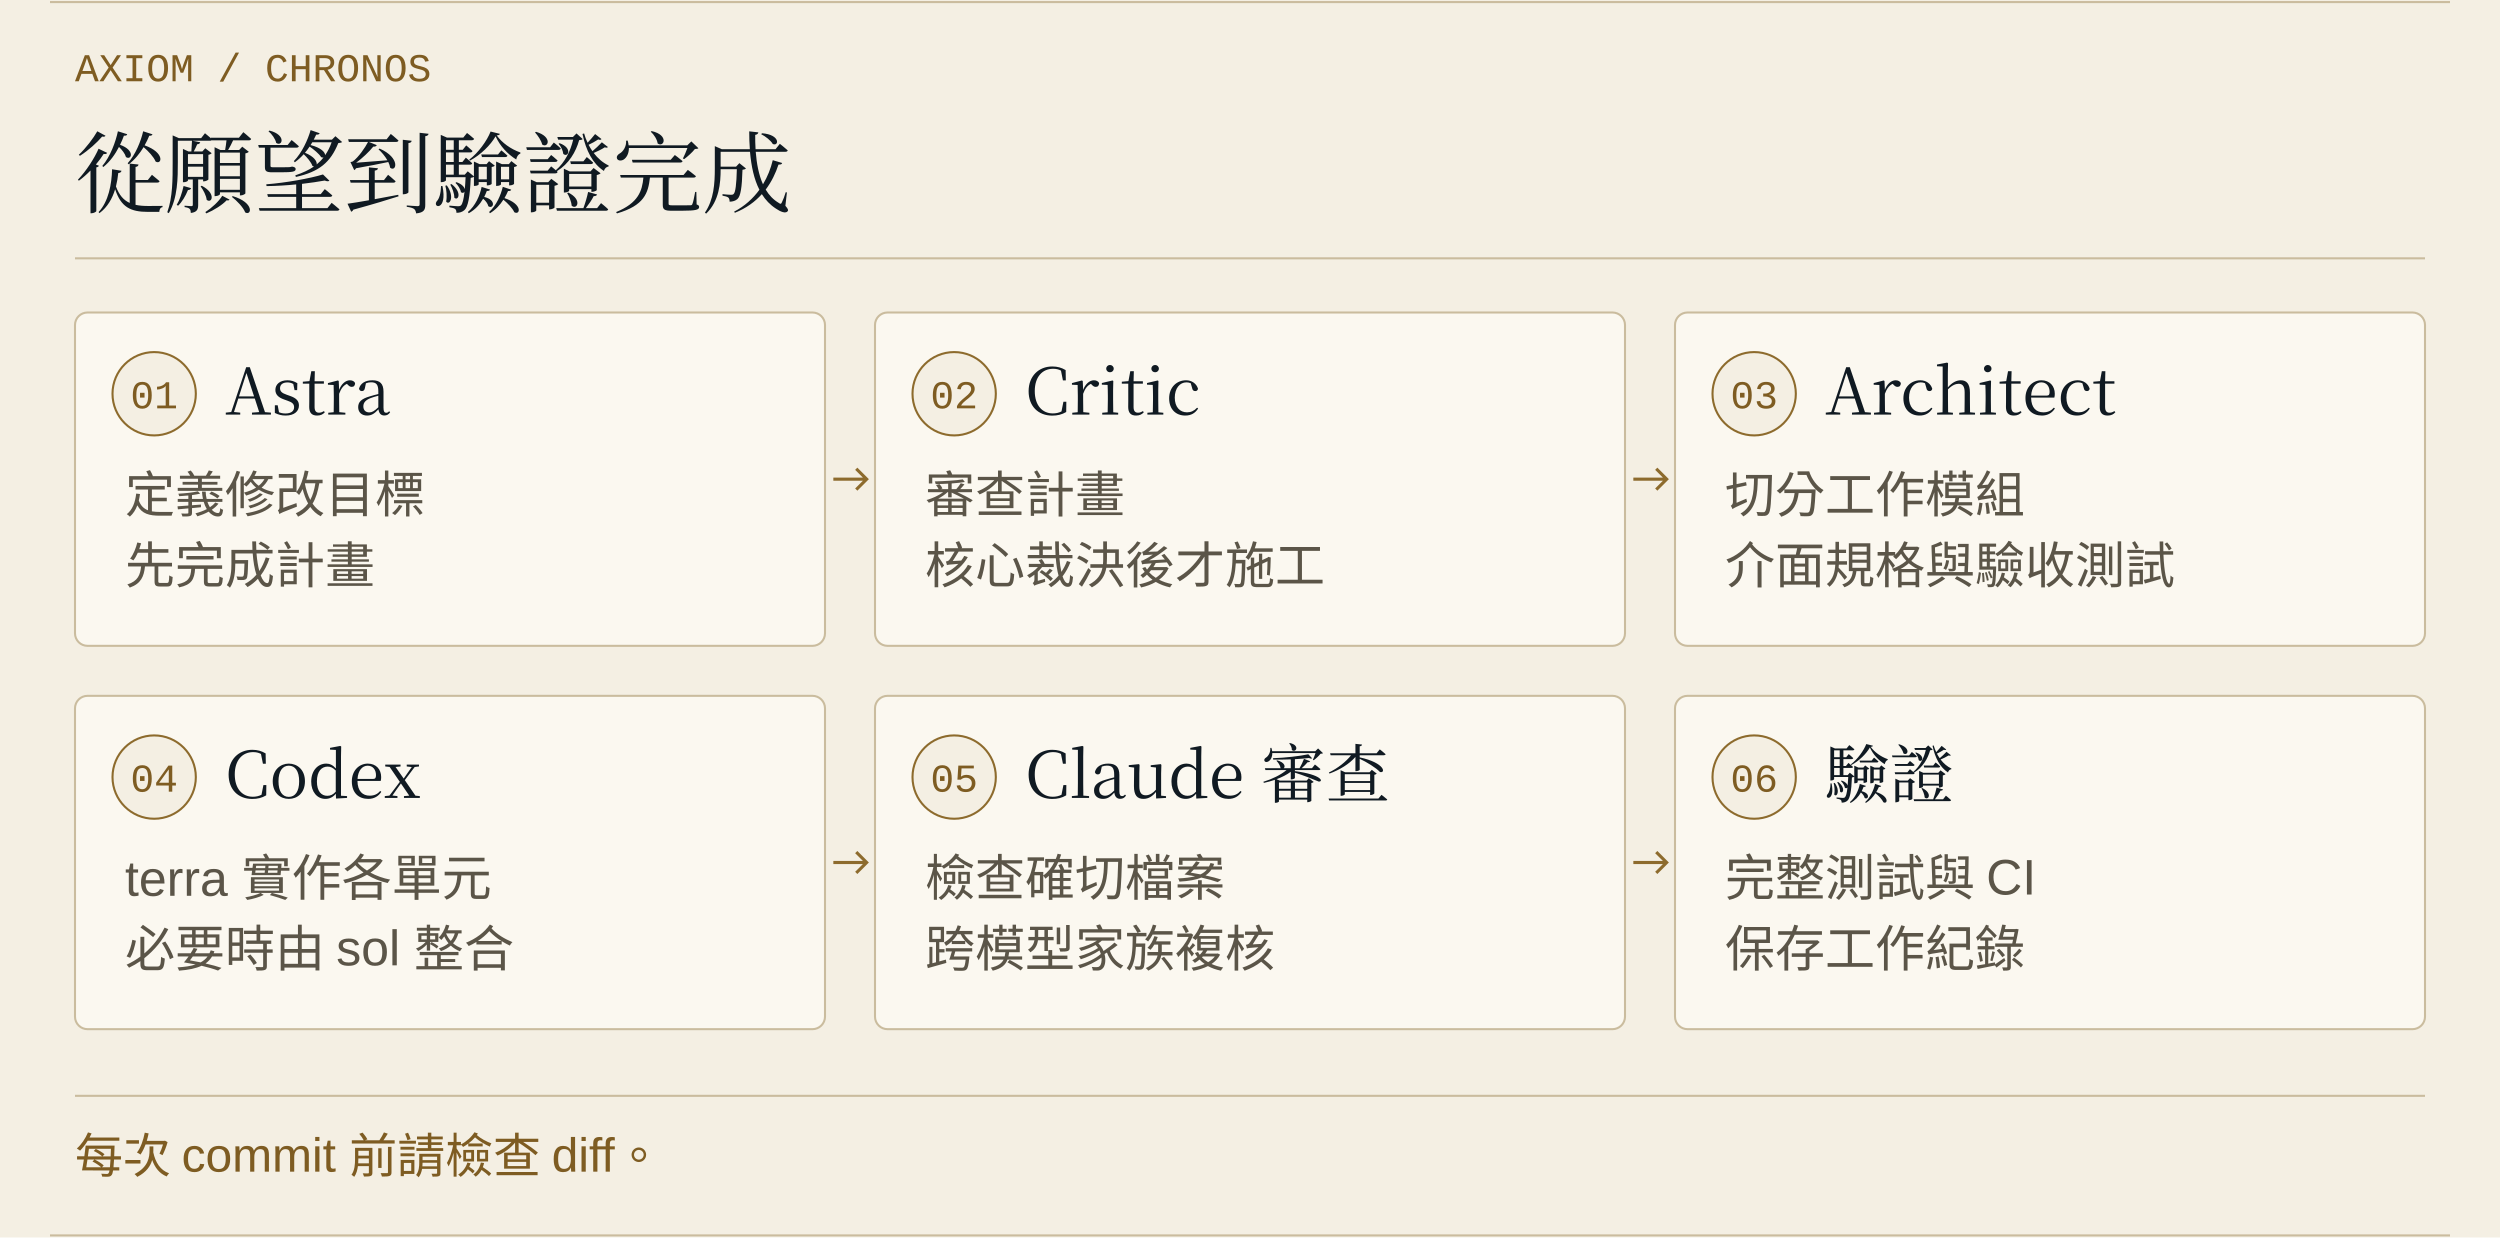
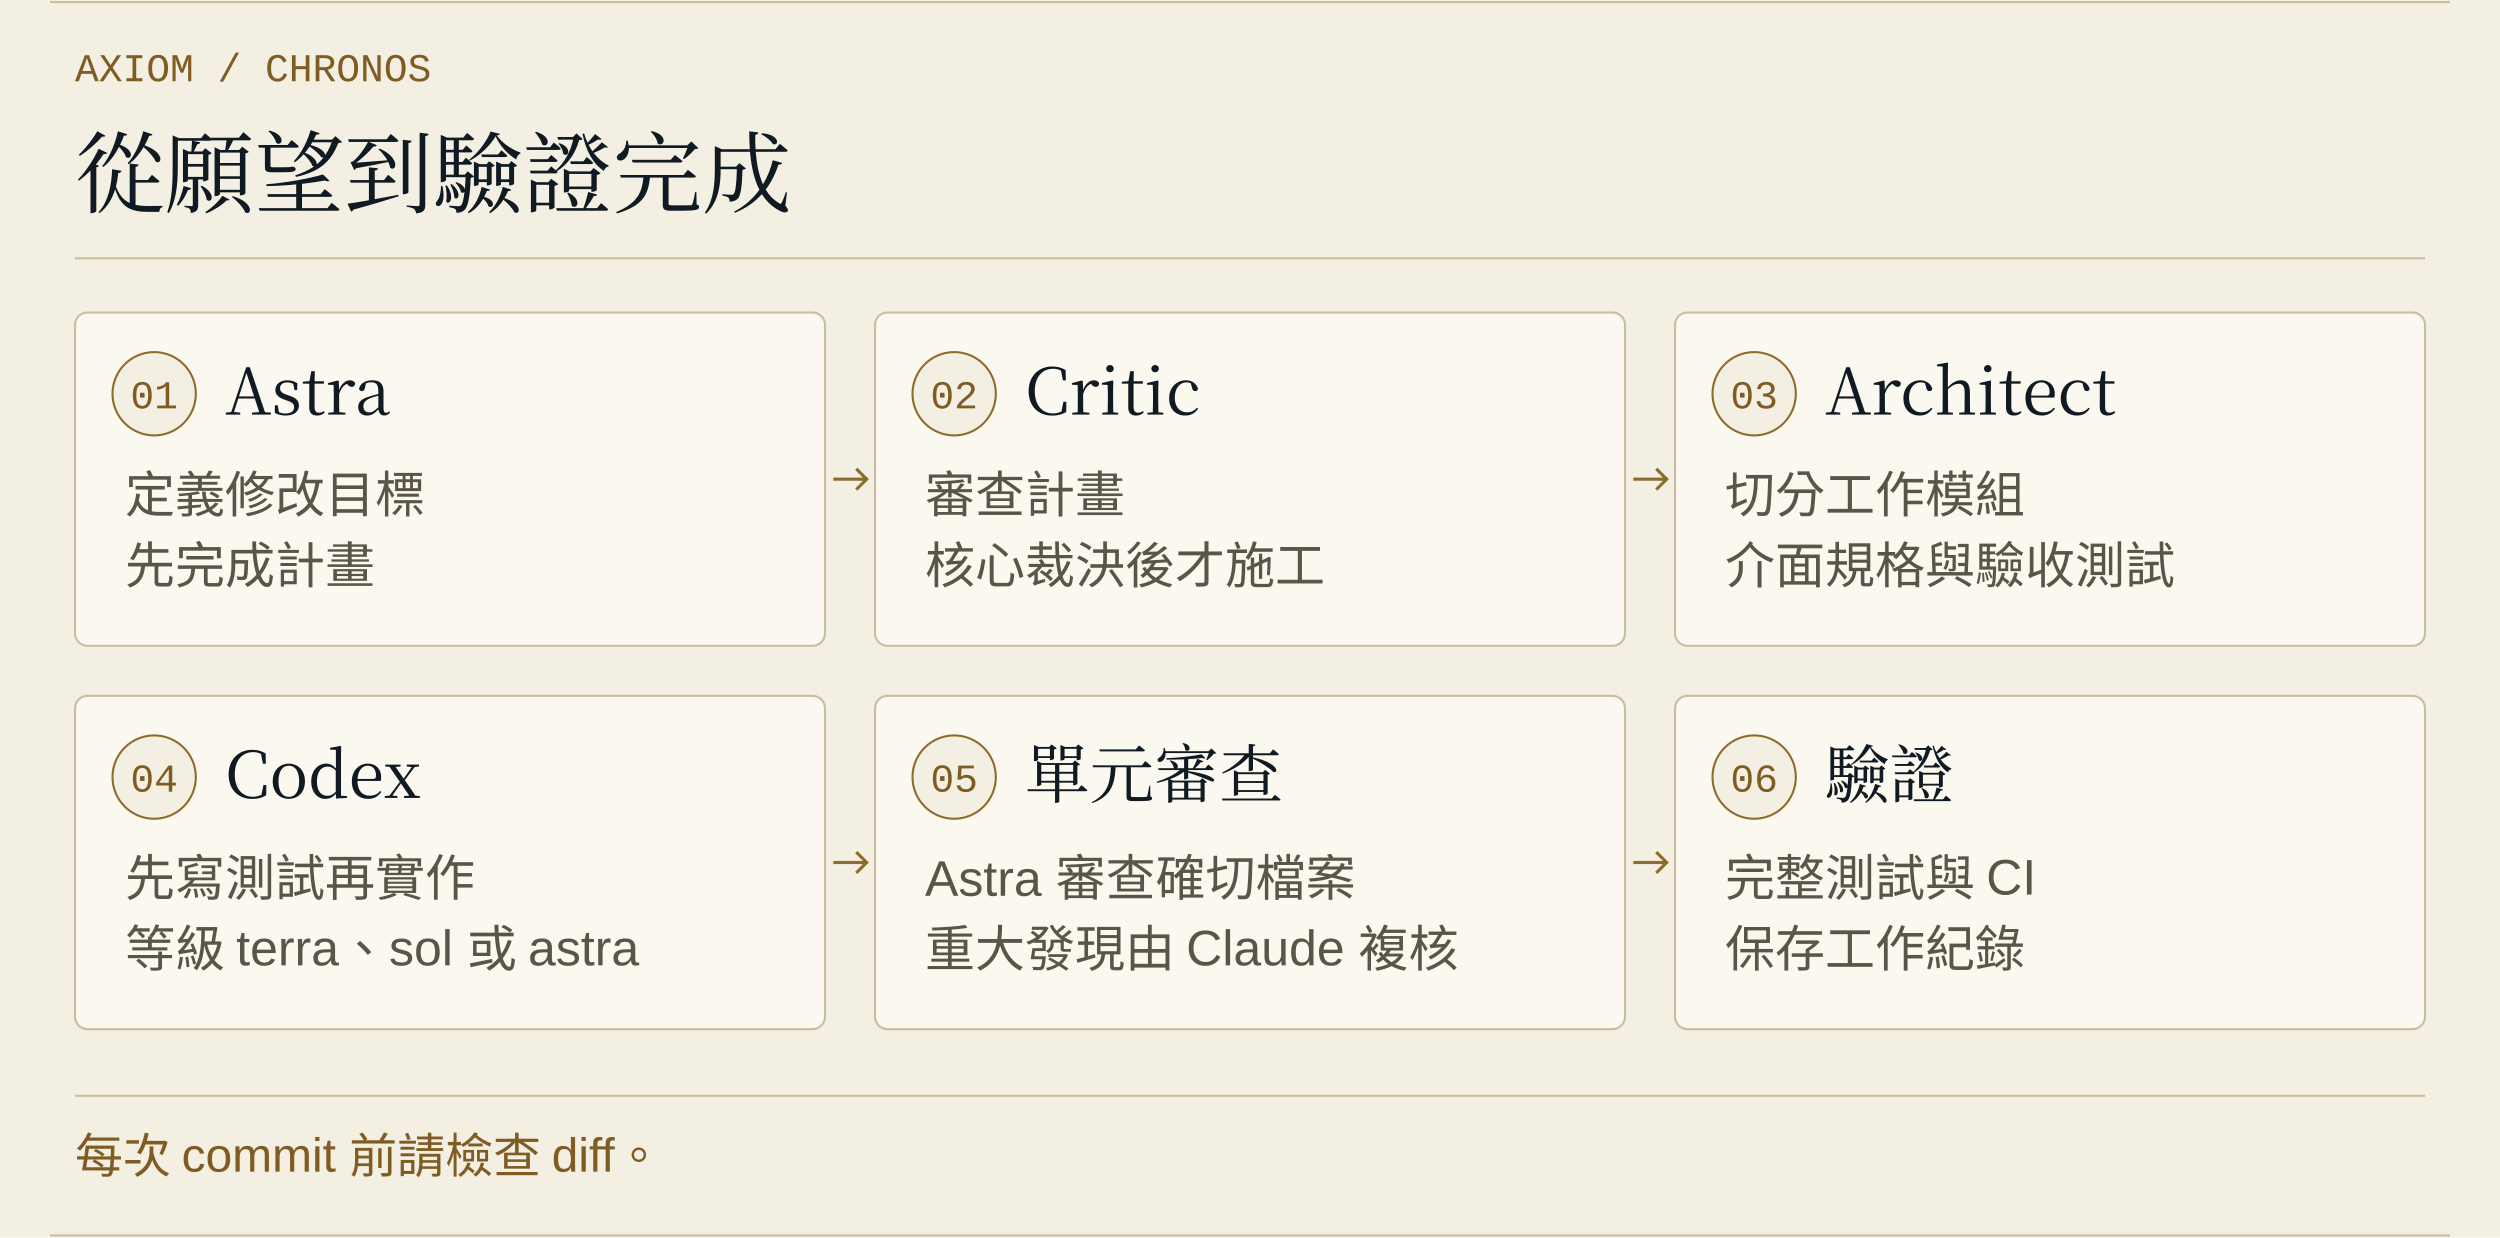
<svg xmlns="http://www.w3.org/2000/svg" width="1200" height="594" viewBox="0 0 1200 594" role="img" aria-labelledby="title desc" xml:lang="zh-TW">
  <rect width="1200" height="594" fill="#f4efe3" />
  <path d="M24 1H1176M24 593H1176" stroke="#cabc9e" />
  <text x="36" y="39" font-size="19" fill="#7e5c22" font-family="'Courier New', monospace" text-anchor="start">AXIOM / CHRONOS</text>
  <text x="36" y="99" font-size="43" fill="#101a22" font-family="Georgia, 'Noto Serif CJK TC', 'Times New Roman', serif" text-anchor="start">從願望到驗證完成</text>
  <path d="M36 124H1164" stroke="#cabc9e" />
  <g data-step="1">
    <rect x="36" y="150" width="360" height="160" rx="6" fill="#fbf8f0" stroke="#cabc9e" />
    <circle cx="74" cy="189" r="20" fill="#f4efe3" stroke="#8d6b2d" />
    <text x="74" y="196" font-size="19" fill="#7e5c22" font-family="'Courier New', monospace" text-anchor="middle">01</text>
    <text x="108" y="199" font-size="31" fill="#101a22" font-family="Georgia, 'Noto Serif CJK TC', 'Times New Roman', serif" text-anchor="start">Astra</text>
    <text x="60" y="246" font-size="24" fill="#5b5548" font-family="Arial, 'Noto Sans CJK TC', 'Microsoft JhengHei', sans-serif" text-anchor="start">定義修改目標</text>
    <text x="60" y="280" font-size="24" fill="#5b5548" font-family="Arial, 'Noto Sans CJK TC', 'Microsoft JhengHei', sans-serif" text-anchor="start">先完成計畫</text>
  </g>
  <path d="M400 230h16m-5-5 5 5-5 5" fill="none" stroke="#8d6b2d" stroke-width="1.5" />
  <g data-step="2">
    <rect x="420" y="150" width="360" height="160" rx="6" fill="#fbf8f0" stroke="#cabc9e" />
    <circle cx="458" cy="189" r="20" fill="#f4efe3" stroke="#8d6b2d" />
    <text x="458" y="196" font-size="19" fill="#7e5c22" font-family="'Courier New', monospace" text-anchor="middle">02</text>
    <text x="492" y="199" font-size="31" fill="#101a22" font-family="Georgia, 'Noto Serif CJK TC', 'Times New Roman', serif" text-anchor="start">Critic</text>
    <text x="444" y="246" font-size="24" fill="#5b5548" font-family="Arial, 'Noto Sans CJK TC', 'Microsoft JhengHei', sans-serif" text-anchor="start">審查計畫</text>
    <text x="444" y="280" font-size="24" fill="#5b5548" font-family="Arial, 'Noto Sans CJK TC', 'Microsoft JhengHei', sans-serif" text-anchor="start">核心裁決後才施工</text>
  </g>
  <path d="M784 230h16m-5-5 5 5-5 5" fill="none" stroke="#8d6b2d" stroke-width="1.5" />
  <g data-step="3">
    <rect x="804" y="150" width="360" height="160" rx="6" fill="#fbf8f0" stroke="#cabc9e" />
    <circle cx="842" cy="189" r="20" fill="#f4efe3" stroke="#8d6b2d" />
    <text x="842" y="196" font-size="19" fill="#7e5c22" font-family="'Courier New', monospace" text-anchor="middle">03</text>
    <text x="876" y="199" font-size="31" fill="#101a22" font-family="Georgia, 'Noto Serif CJK TC', 'Times New Roman', serif" text-anchor="start">Architect</text>
    <text x="828" y="246" font-size="24" fill="#5b5548" font-family="Arial, 'Noto Sans CJK TC', 'Microsoft JhengHei', sans-serif" text-anchor="start">切分工作模組</text>
    <text x="828" y="280" font-size="24" fill="#5b5548" font-family="Arial, 'Noto Sans CJK TC', 'Microsoft JhengHei', sans-serif" text-anchor="start">介面規格與驗收測試</text>
  </g>
  <g data-step="4">
    <rect x="36" y="334" width="360" height="160" rx="6" fill="#fbf8f0" stroke="#cabc9e" />
    <circle cx="74" cy="373" r="20" fill="#f4efe3" stroke="#8d6b2d" />
    <text x="74" y="380" font-size="19" fill="#7e5c22" font-family="'Courier New', monospace" text-anchor="middle">04</text>
    <text x="108" y="383" font-size="31" fill="#101a22" font-family="Georgia, 'Noto Serif CJK TC', 'Times New Roman', serif" text-anchor="start">Codex</text>
-     <text x="60" y="430" font-size="24" fill="#5b5548" font-family="Arial, 'Noto Sans CJK TC', 'Microsoft JhengHei', sans-serif" text-anchor="start">terra 實作各單元</text>
-     <text x="60" y="464" font-size="24" fill="#5b5548" font-family="Arial, 'Noto Sans CJK TC', 'Microsoft JhengHei', sans-serif" text-anchor="start">必要時由 sol 整合</text>
+     <text x="60" y="430" font-size="24" fill="#5b5548" font-family="Arial, 'Noto Sans CJK TC', 'Microsoft JhengHei', sans-serif" text-anchor="start">先寫測試再實作</text>
+     <text x="60" y="464" font-size="24" fill="#5b5548" font-family="Arial, 'Noto Sans CJK TC', 'Microsoft JhengHei', sans-serif" text-anchor="start">等級 terra、sol 或 astra</text>
  </g>
  <path d="M400 414h16m-5-5 5 5-5 5" fill="none" stroke="#8d6b2d" stroke-width="1.5" />
  <g data-step="5">
    <rect x="420" y="334" width="360" height="160" rx="6" fill="#fbf8f0" stroke="#cabc9e" />
    <circle cx="458" cy="373" r="20" fill="#f4efe3" stroke="#8d6b2d" />
    <text x="458" y="380" font-size="19" fill="#7e5c22" font-family="'Courier New', monospace" text-anchor="middle">05</text>
-     <text x="492" y="383" font-size="31" fill="#101a22" font-family="Georgia, 'Noto Serif CJK TC', 'Times New Roman', serif" text-anchor="start">Claude 審查</text>
-     <text x="444" y="430" font-size="24" fill="#5b5548" font-family="Arial, 'Noto Sans CJK TC', 'Microsoft JhengHei', sans-serif" text-anchor="start">檢查確切檔案</text>
-     <text x="444" y="464" font-size="24" fill="#5b5548" font-family="Arial, 'Noto Sans CJK TC', 'Microsoft JhengHei', sans-serif" text-anchor="start">跨模型家族複核</text>
+     <text x="492" y="383" font-size="31" fill="#101a22" font-family="Georgia, 'Noto Serif CJK TC', 'Times New Roman', serif" text-anchor="start">單元審查</text>
+     <text x="444" y="430" font-size="24" fill="#5b5548" font-family="Arial, 'Noto Sans CJK TC', 'Microsoft JhengHei', sans-serif" text-anchor="start">Astra 審查確切檔案</text>
+     <text x="444" y="464" font-size="24" fill="#5b5548" font-family="Arial, 'Noto Sans CJK TC', 'Microsoft JhengHei', sans-serif" text-anchor="start">重大發現由 Claude 複核</text>
  </g>
  <path d="M784 414h16m-5-5 5 5-5 5" fill="none" stroke="#8d6b2d" stroke-width="1.5" />
  <g data-step="6">
    <rect x="804" y="334" width="360" height="160" rx="6" fill="#fbf8f0" stroke="#cabc9e" />
    <circle cx="842" cy="373" r="20" fill="#f4efe3" stroke="#8d6b2d" />
    <text x="842" y="380" font-size="19" fill="#7e5c22" font-family="'Courier New', monospace" text-anchor="middle">06</text>
    <text x="876" y="383" font-size="31" fill="#101a22" font-family="Georgia, 'Noto Serif CJK TC', 'Times New Roman', serif" text-anchor="start">驗證</text>
    <text x="828" y="430" font-size="24" fill="#5b5548" font-family="Arial, 'Noto Sans CJK TC', 'Microsoft JhengHei', sans-serif" text-anchor="start">完整測試與 CI</text>
    <text x="828" y="464" font-size="24" fill="#5b5548" font-family="Arial, 'Noto Sans CJK TC', 'Microsoft JhengHei', sans-serif" text-anchor="start">保存工作紀錄</text>
  </g>
  <path d="M36 526H1164" stroke="#cabc9e" />
  <text x="36" y="563" font-size="23" fill="#7e5c22" font-family="Arial, 'Noto Sans CJK TC', 'Microsoft JhengHei', sans-serif" text-anchor="start">每次 commit 前請檢查 diff。</text>
</svg>
